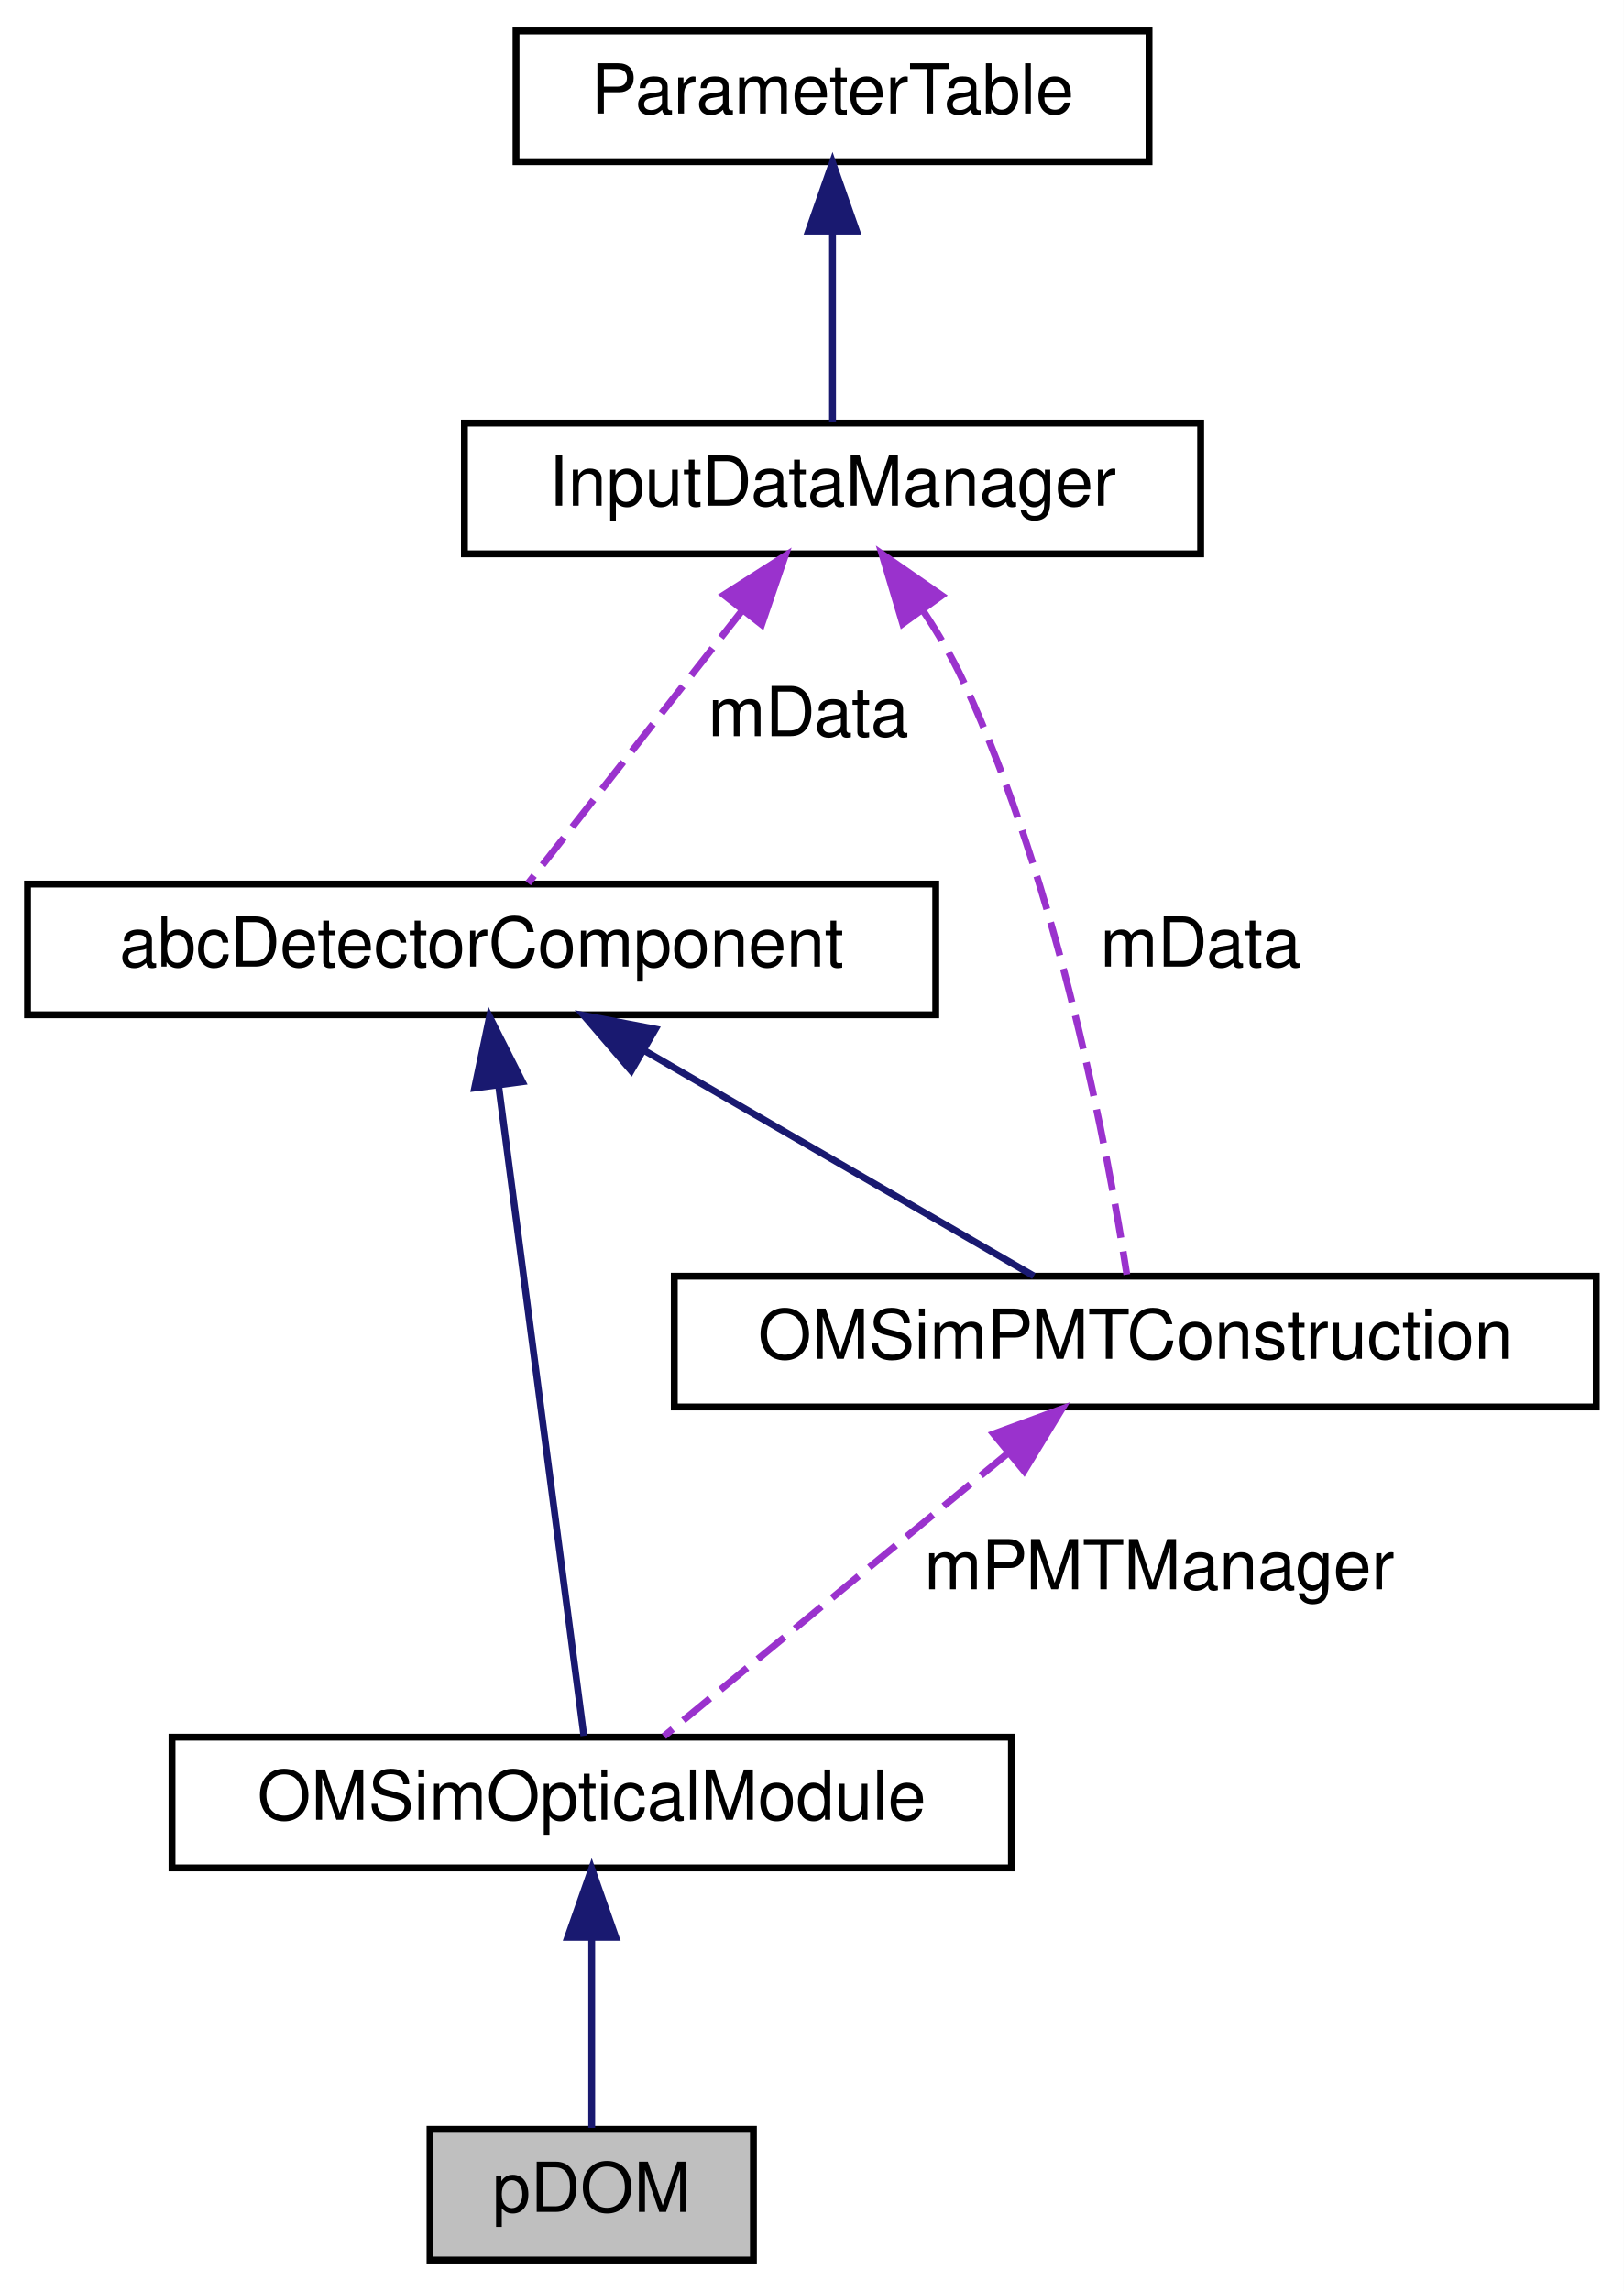
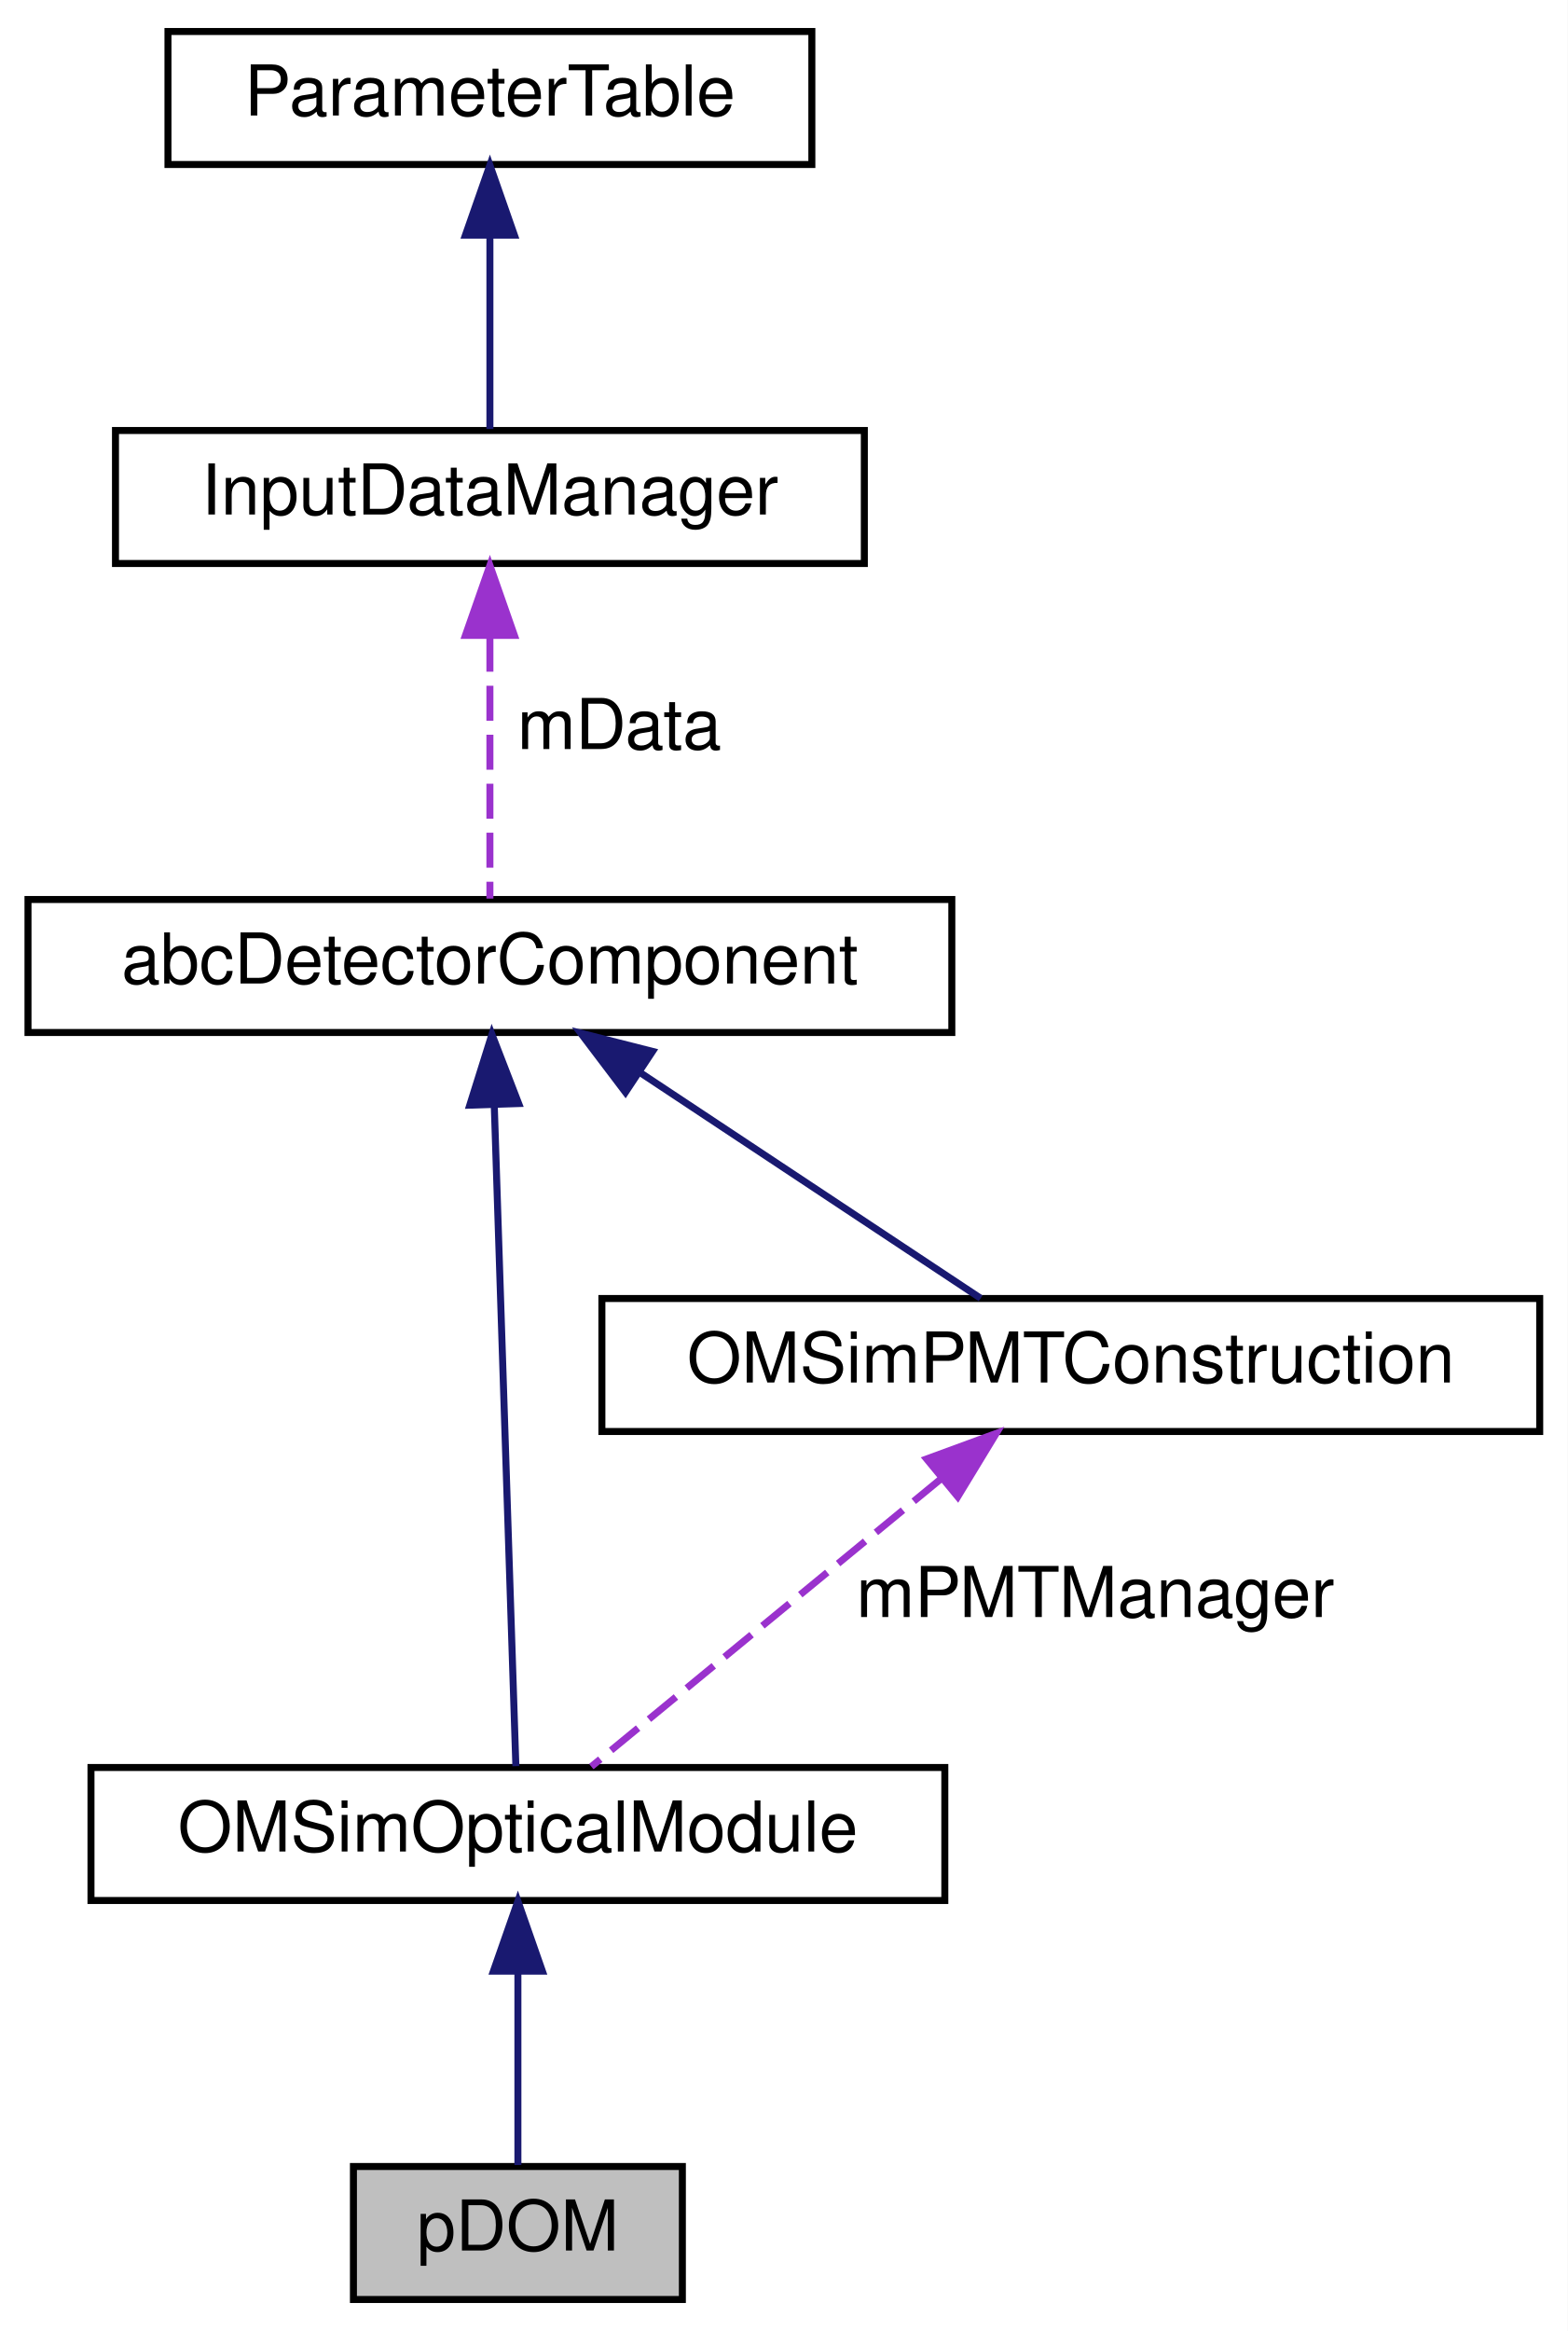
- <svg xmlns="http://www.w3.org/2000/svg" xmlns:xlink="http://www.w3.org/1999/xlink" width="236pt" height="333pt" viewBox="0.00 0.00 236.00 333.00">
+ <svg xmlns="http://www.w3.org/2000/svg" xmlns:xlink="http://www.w3.org/1999/xlink" width="224pt" height="333pt" viewBox="0.00 0.00 224.00 333.00">
  <g id="graph0" class="graph" transform="scale(1 1) rotate(0) translate(4 329)">
-     <polygon fill="white" stroke="transparent" points="-4,4 -4,-329 232,-329 232,4 -4,4" />
+     <polygon fill="white" stroke="transparent" points="-4,4 -4,-329 220,-329 220,4 -4,4" />
    <g id="node1" class="node">
      <g id="a_node1">
        <a xlink:title="pDOM class represents the construction of pDOM/Gen1 DOM.">
-           <polygon fill="#bfbfbf" stroke="black" points="58.5,-0.5 58.5,-19.5 105.5,-19.5 105.5,-0.5 58.5,-0.5" />
-           <text text-anchor="middle" x="82" y="-7.5" font-family="Helvetica,sans-Serif" font-size="10.00">pDOM</text>
+           <polygon fill="#bfbfbf" stroke="black" points="46.5,-0.5 46.5,-19.5 93.5,-19.5 93.5,-0.5 46.5,-0.5" />
+           <text text-anchor="middle" x="70" y="-7.5" font-family="Helvetica,sans-Serif" font-size="10.00">pDOM</text>
        </a>
      </g>
    </g>
    <g id="node2" class="node">
      <g id="a_node2">
        <a xlink:href="class_o_m_sim_optical_module.html" target="_top" xlink:title="Base class for OMs works as interface.">
-           <polygon fill="white" stroke="black" points="21,-57.5 21,-76.5 143,-76.5 143,-57.5 21,-57.5" />
-           <text text-anchor="middle" x="82" y="-64.5" font-family="Helvetica,sans-Serif" font-size="10.00">OMSimOpticalModule</text>
+           <polygon fill="white" stroke="black" points="9,-57.5 9,-76.5 131,-76.5 131,-57.5 9,-57.5" />
+           <text text-anchor="middle" x="70" y="-64.5" font-family="Helvetica,sans-Serif" font-size="10.00">OMSimOpticalModule</text>
        </a>
      </g>
    </g>
    <g id="edge1" class="edge">
-       <path fill="none" stroke="midnightblue" d="M82,-47.12C82,-37.82 82,-27.06 82,-19.71" />
-       <polygon fill="midnightblue" stroke="midnightblue" points="78.5,-47.41 82,-57.41 85.5,-47.41 78.5,-47.41" />
+       <path fill="none" stroke="midnightblue" d="M70,-47.12C70,-37.82 70,-27.06 70,-19.71" />
+       <polygon fill="midnightblue" stroke="midnightblue" points="66.5,-47.41 70,-57.41 73.5,-47.41 66.5,-47.41" />
    </g>
    <g id="node3" class="node">
      <g id="a_node3">
        <a xlink:href="classabc_detector_component.html" target="_top" xlink:title="Abstract base class used for constructing detector components.">
          <polygon fill="white" stroke="black" points="0,-181.5 0,-200.5 132,-200.5 132,-181.5 0,-181.5" />
          <text text-anchor="middle" x="66" y="-188.5" font-family="Helvetica,sans-Serif" font-size="10.00">abcDetectorComponent</text>
        </a>
      </g>
    </g>
    <g id="edge2" class="edge">
-       <path fill="none" stroke="midnightblue" d="M68.47,-171.19C71.98,-144.4 78.29,-96.31 80.86,-76.69" />
-       <polygon fill="midnightblue" stroke="midnightblue" points="64.98,-170.86 67.15,-181.23 71.92,-171.77 64.98,-170.86" />
+       <path fill="none" stroke="midnightblue" d="M66.62,-171.19C67.5,-144.4 69.07,-96.31 69.71,-76.69" />
+       <polygon fill="midnightblue" stroke="midnightblue" points="63.12,-171.12 66.29,-181.23 70.11,-171.35 63.12,-171.12" />
    </g>
    <g id="node6" class="node">
      <g id="a_node6">
        <a xlink:href="class_o_m_sim_p_m_t_construction.html" target="_top" xlink:title=" ">
-           <polygon fill="white" stroke="black" points="94,-124.5 94,-143.5 228,-143.5 228,-124.5 94,-124.5" />
-           <text text-anchor="middle" x="161" y="-131.5" font-family="Helvetica,sans-Serif" font-size="10.00">OMSimPMTConstruction</text>
+           <polygon fill="white" stroke="black" points="82,-124.5 82,-143.5 216,-143.5 216,-124.5 82,-124.5" />
+           <text text-anchor="middle" x="149" y="-131.5" font-family="Helvetica,sans-Serif" font-size="10.00">OMSimPMTConstruction</text>
        </a>
      </g>
    </g>
    <g id="edge6" class="edge">
-       <path fill="none" stroke="midnightblue" d="M89.5,-176.39C107.26,-166.11 131.1,-152.31 146.26,-143.53" />
-       <polygon fill="midnightblue" stroke="midnightblue" points="87.74,-173.37 80.84,-181.41 91.25,-179.42 87.74,-173.37" />
+       <path fill="none" stroke="midnightblue" d="M87.39,-175.82C102.81,-165.61 123.12,-152.15 136.12,-143.53" />
+       <polygon fill="midnightblue" stroke="midnightblue" points="85.37,-172.96 78.97,-181.41 89.24,-178.8 85.37,-172.96" />
    </g>
    <g id="node4" class="node">
      <g id="a_node4">
        <a xlink:href="class_input_data_manager.html" target="_top" xlink:title="Manages the input data, including parsing and storing material properties.">
-           <polygon fill="white" stroke="black" points="63.5,-248.5 63.5,-267.5 170.5,-267.5 170.5,-248.5 63.5,-248.5" />
-           <text text-anchor="middle" x="117" y="-255.5" font-family="Helvetica,sans-Serif" font-size="10.00">InputDataManager</text>
+           <polygon fill="white" stroke="black" points="12.5,-248.5 12.5,-267.5 119.5,-267.5 119.5,-248.5 12.5,-248.5" />
+           <text text-anchor="middle" x="66" y="-255.5" font-family="Helvetica,sans-Serif" font-size="10.00">InputDataManager</text>
        </a>
      </g>
    </g>
    <g id="edge3" class="edge">
-       <path fill="none" stroke="#9a32cd" stroke-dasharray="5,2" d="M103.87,-240.27C93.93,-227.6 80.67,-210.7 72.77,-200.63" />
-       <polygon fill="#9a32cd" stroke="#9a32cd" points="101.2,-242.53 110.12,-248.23 106.7,-238.21 101.2,-242.53" />
-       <text text-anchor="middle" x="113.5" y="-222" font-family="Helvetica,sans-Serif" font-size="10.00"> mData</text>
-     </g>
-     <g id="edge7" class="edge">
-       <path fill="none" stroke="#9a32cd" stroke-dasharray="5,2" d="M130.23,-240.13C132.37,-236.89 134.4,-233.43 136,-230 149.95,-200 157.11,-160.91 159.77,-143.74" />
-       <polygon fill="#9a32cd" stroke="#9a32cd" points="127.2,-238.34 124.18,-248.49 132.88,-242.44 127.2,-238.34" />
-       <text text-anchor="middle" x="170.5" y="-188.5" font-family="Helvetica,sans-Serif" font-size="10.00"> mData</text>
+       <path fill="none" stroke="#9a32cd" stroke-dasharray="5,2" d="M66,-238.04C66,-225.67 66,-210.12 66,-200.63" />
+       <polygon fill="#9a32cd" stroke="#9a32cd" points="62.5,-238.23 66,-248.23 69.5,-238.23 62.5,-238.23" />
+       <text text-anchor="middle" x="84.5" y="-222" font-family="Helvetica,sans-Serif" font-size="10.00"> mData</text>
    </g>
    <g id="node5" class="node">
      <g id="a_node5">
        <a xlink:href="class_parameter_table.html" target="_top" xlink:title="A utility class for managing JSON-based data tables.">
-           <polygon fill="white" stroke="black" points="71,-305.5 71,-324.5 163,-324.5 163,-305.5 71,-305.5" />
-           <text text-anchor="middle" x="117" y="-312.5" font-family="Helvetica,sans-Serif" font-size="10.00">ParameterTable</text>
+           <polygon fill="white" stroke="black" points="20,-305.5 20,-324.5 112,-324.5 112,-305.5 20,-305.5" />
+           <text text-anchor="middle" x="66" y="-312.5" font-family="Helvetica,sans-Serif" font-size="10.00">ParameterTable</text>
        </a>
      </g>
    </g>
    <g id="edge4" class="edge">
-       <path fill="none" stroke="midnightblue" d="M117,-295.12C117,-285.82 117,-275.06 117,-267.71" />
-       <polygon fill="midnightblue" stroke="midnightblue" points="113.5,-295.41 117,-305.41 120.5,-295.41 113.5,-295.41" />
+       <path fill="none" stroke="midnightblue" d="M66,-295.12C66,-285.82 66,-275.06 66,-267.71" />
+       <polygon fill="midnightblue" stroke="midnightblue" points="62.5,-295.41 66,-305.41 69.5,-295.41 62.5,-295.41" />
    </g>
    <g id="edge5" class="edge">
-       <path fill="none" stroke="#9a32cd" stroke-dasharray="5,2" d="M142.42,-117.71C126.86,-104.91 105.2,-87.09 92.49,-76.63" />
-       <polygon fill="#9a32cd" stroke="#9a32cd" points="140.4,-120.58 150.35,-124.23 144.85,-115.18 140.4,-120.58" />
-       <text text-anchor="middle" x="164.5" y="-98" font-family="Helvetica,sans-Serif" font-size="10.00"> mPMTManager</text>
+       <path fill="none" stroke="#9a32cd" stroke-dasharray="5,2" d="M130.42,-117.71C114.86,-104.91 93.2,-87.09 80.49,-76.63" />
+       <polygon fill="#9a32cd" stroke="#9a32cd" points="128.4,-120.58 138.35,-124.23 132.85,-115.18 128.4,-120.58" />
+       <text text-anchor="middle" x="152.5" y="-98" font-family="Helvetica,sans-Serif" font-size="10.00"> mPMTManager</text>
    </g>
  </g>
</svg>
